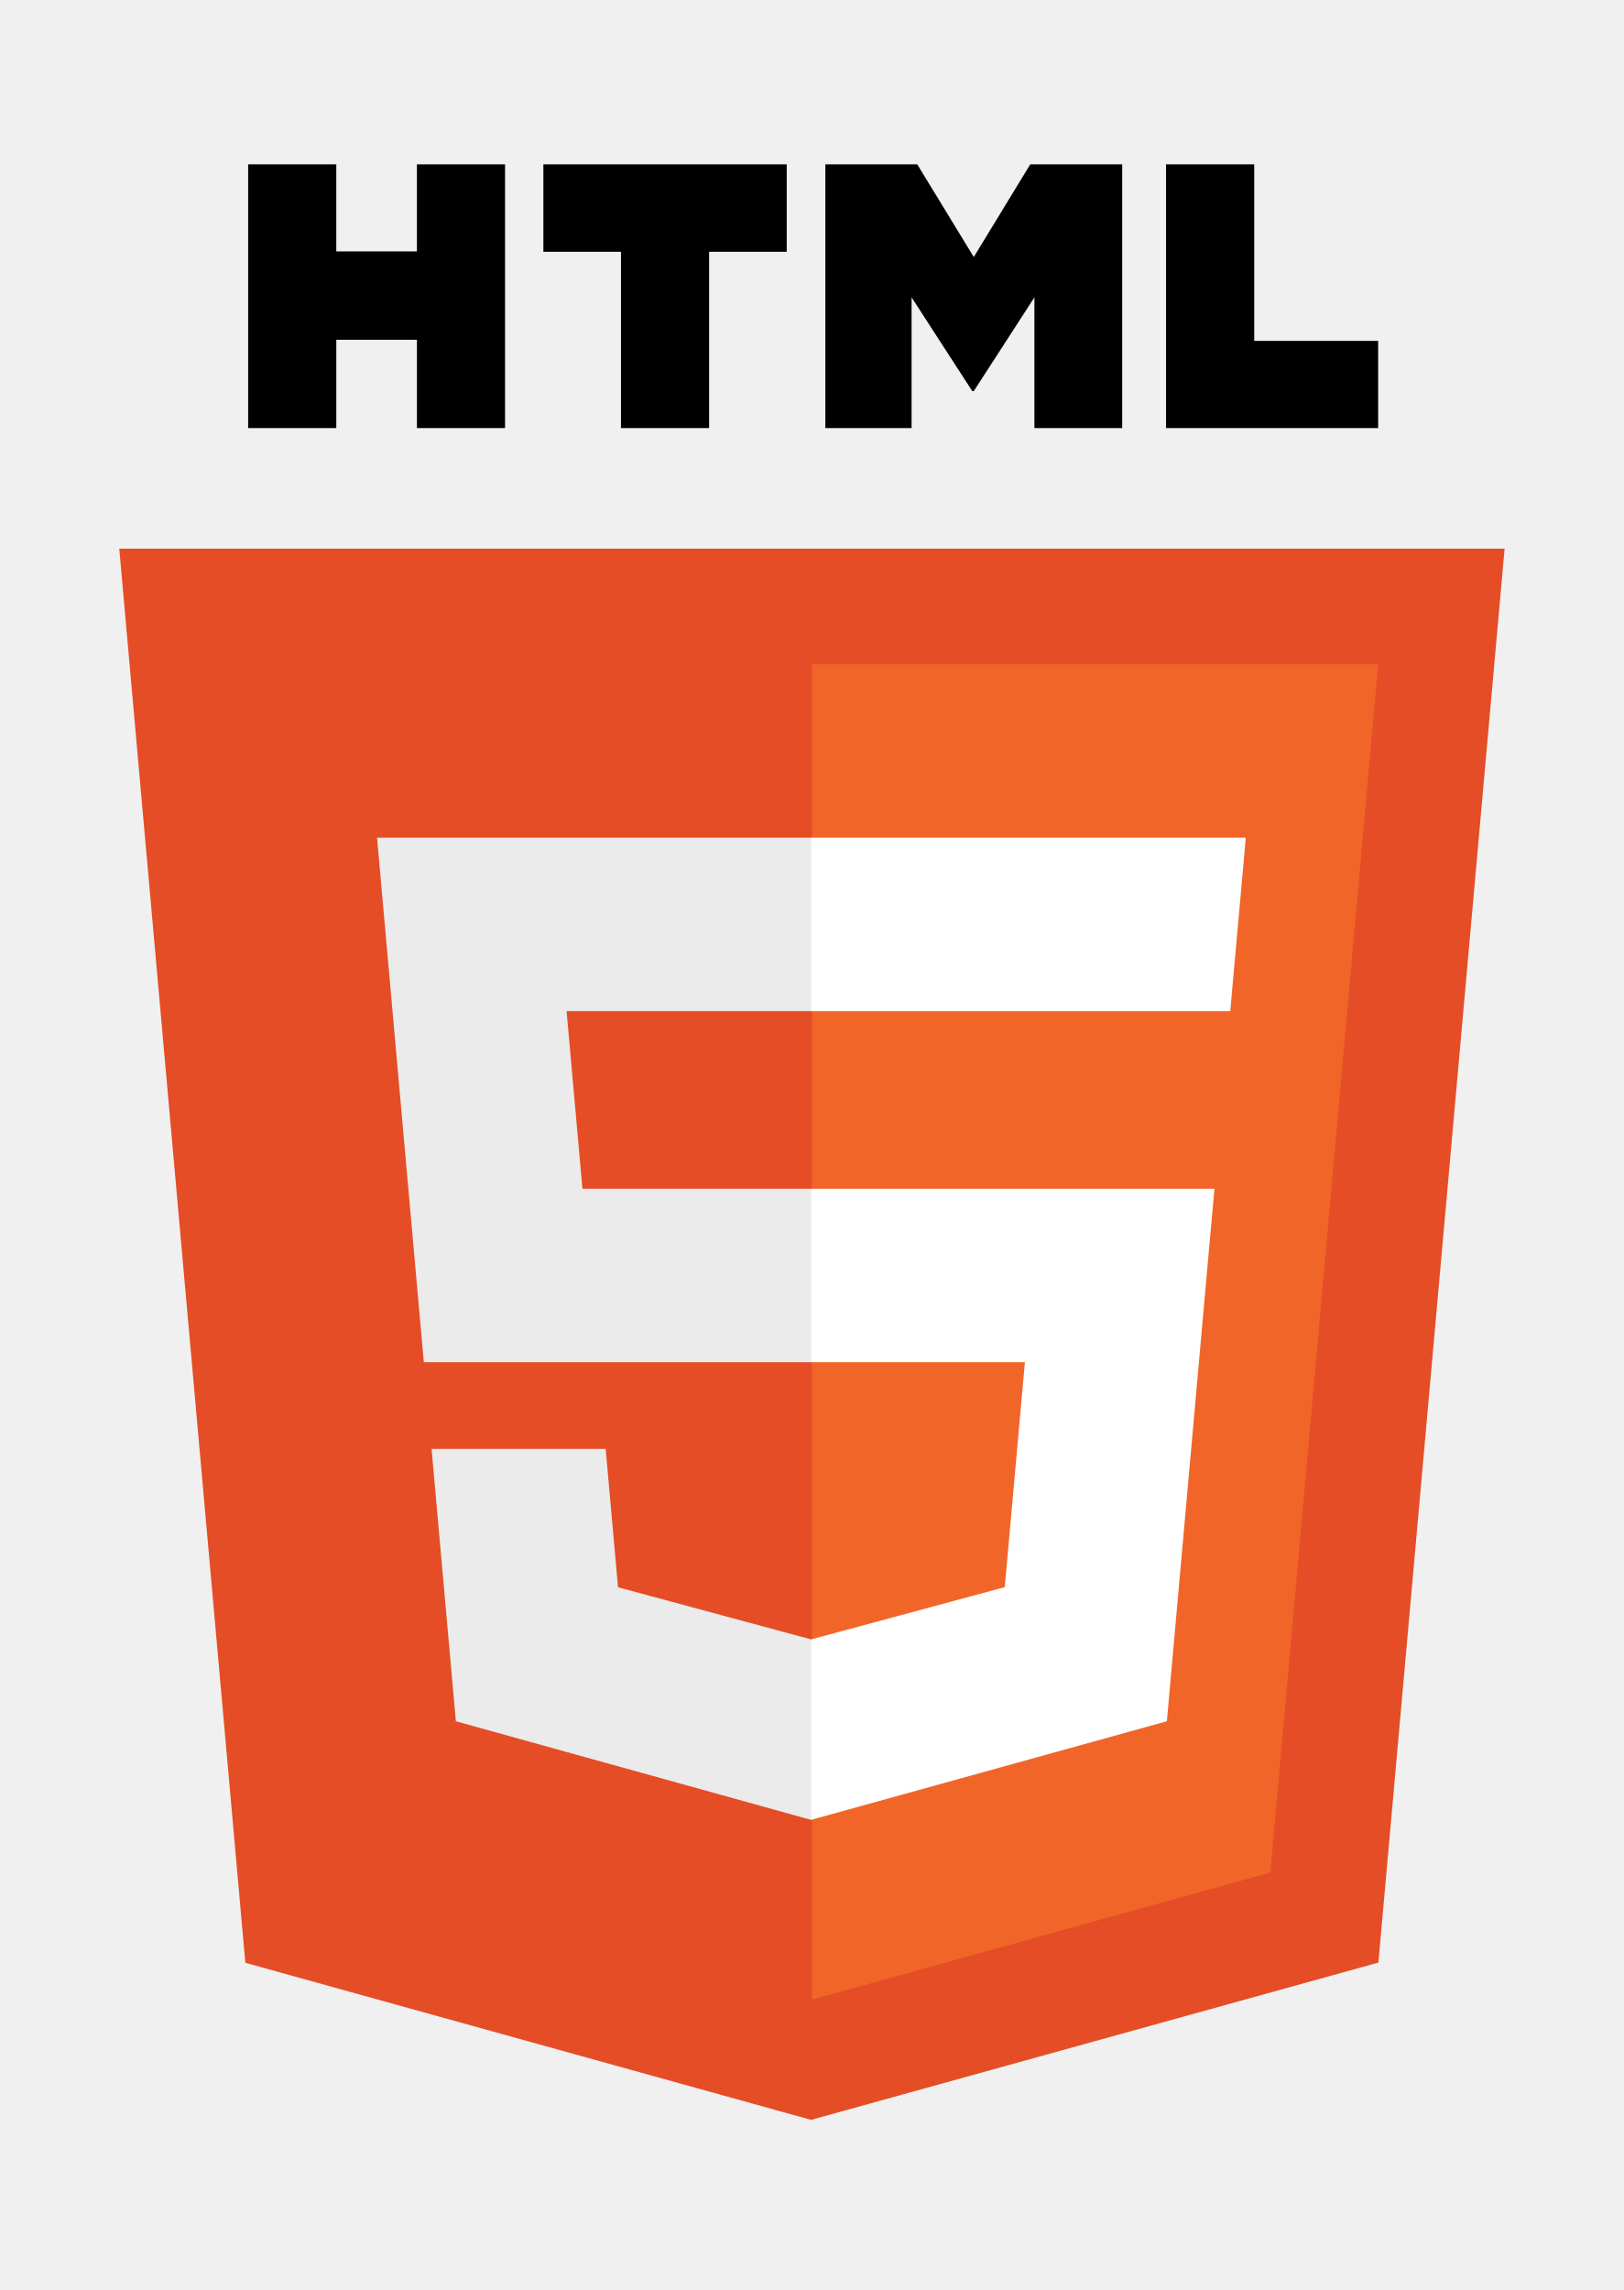
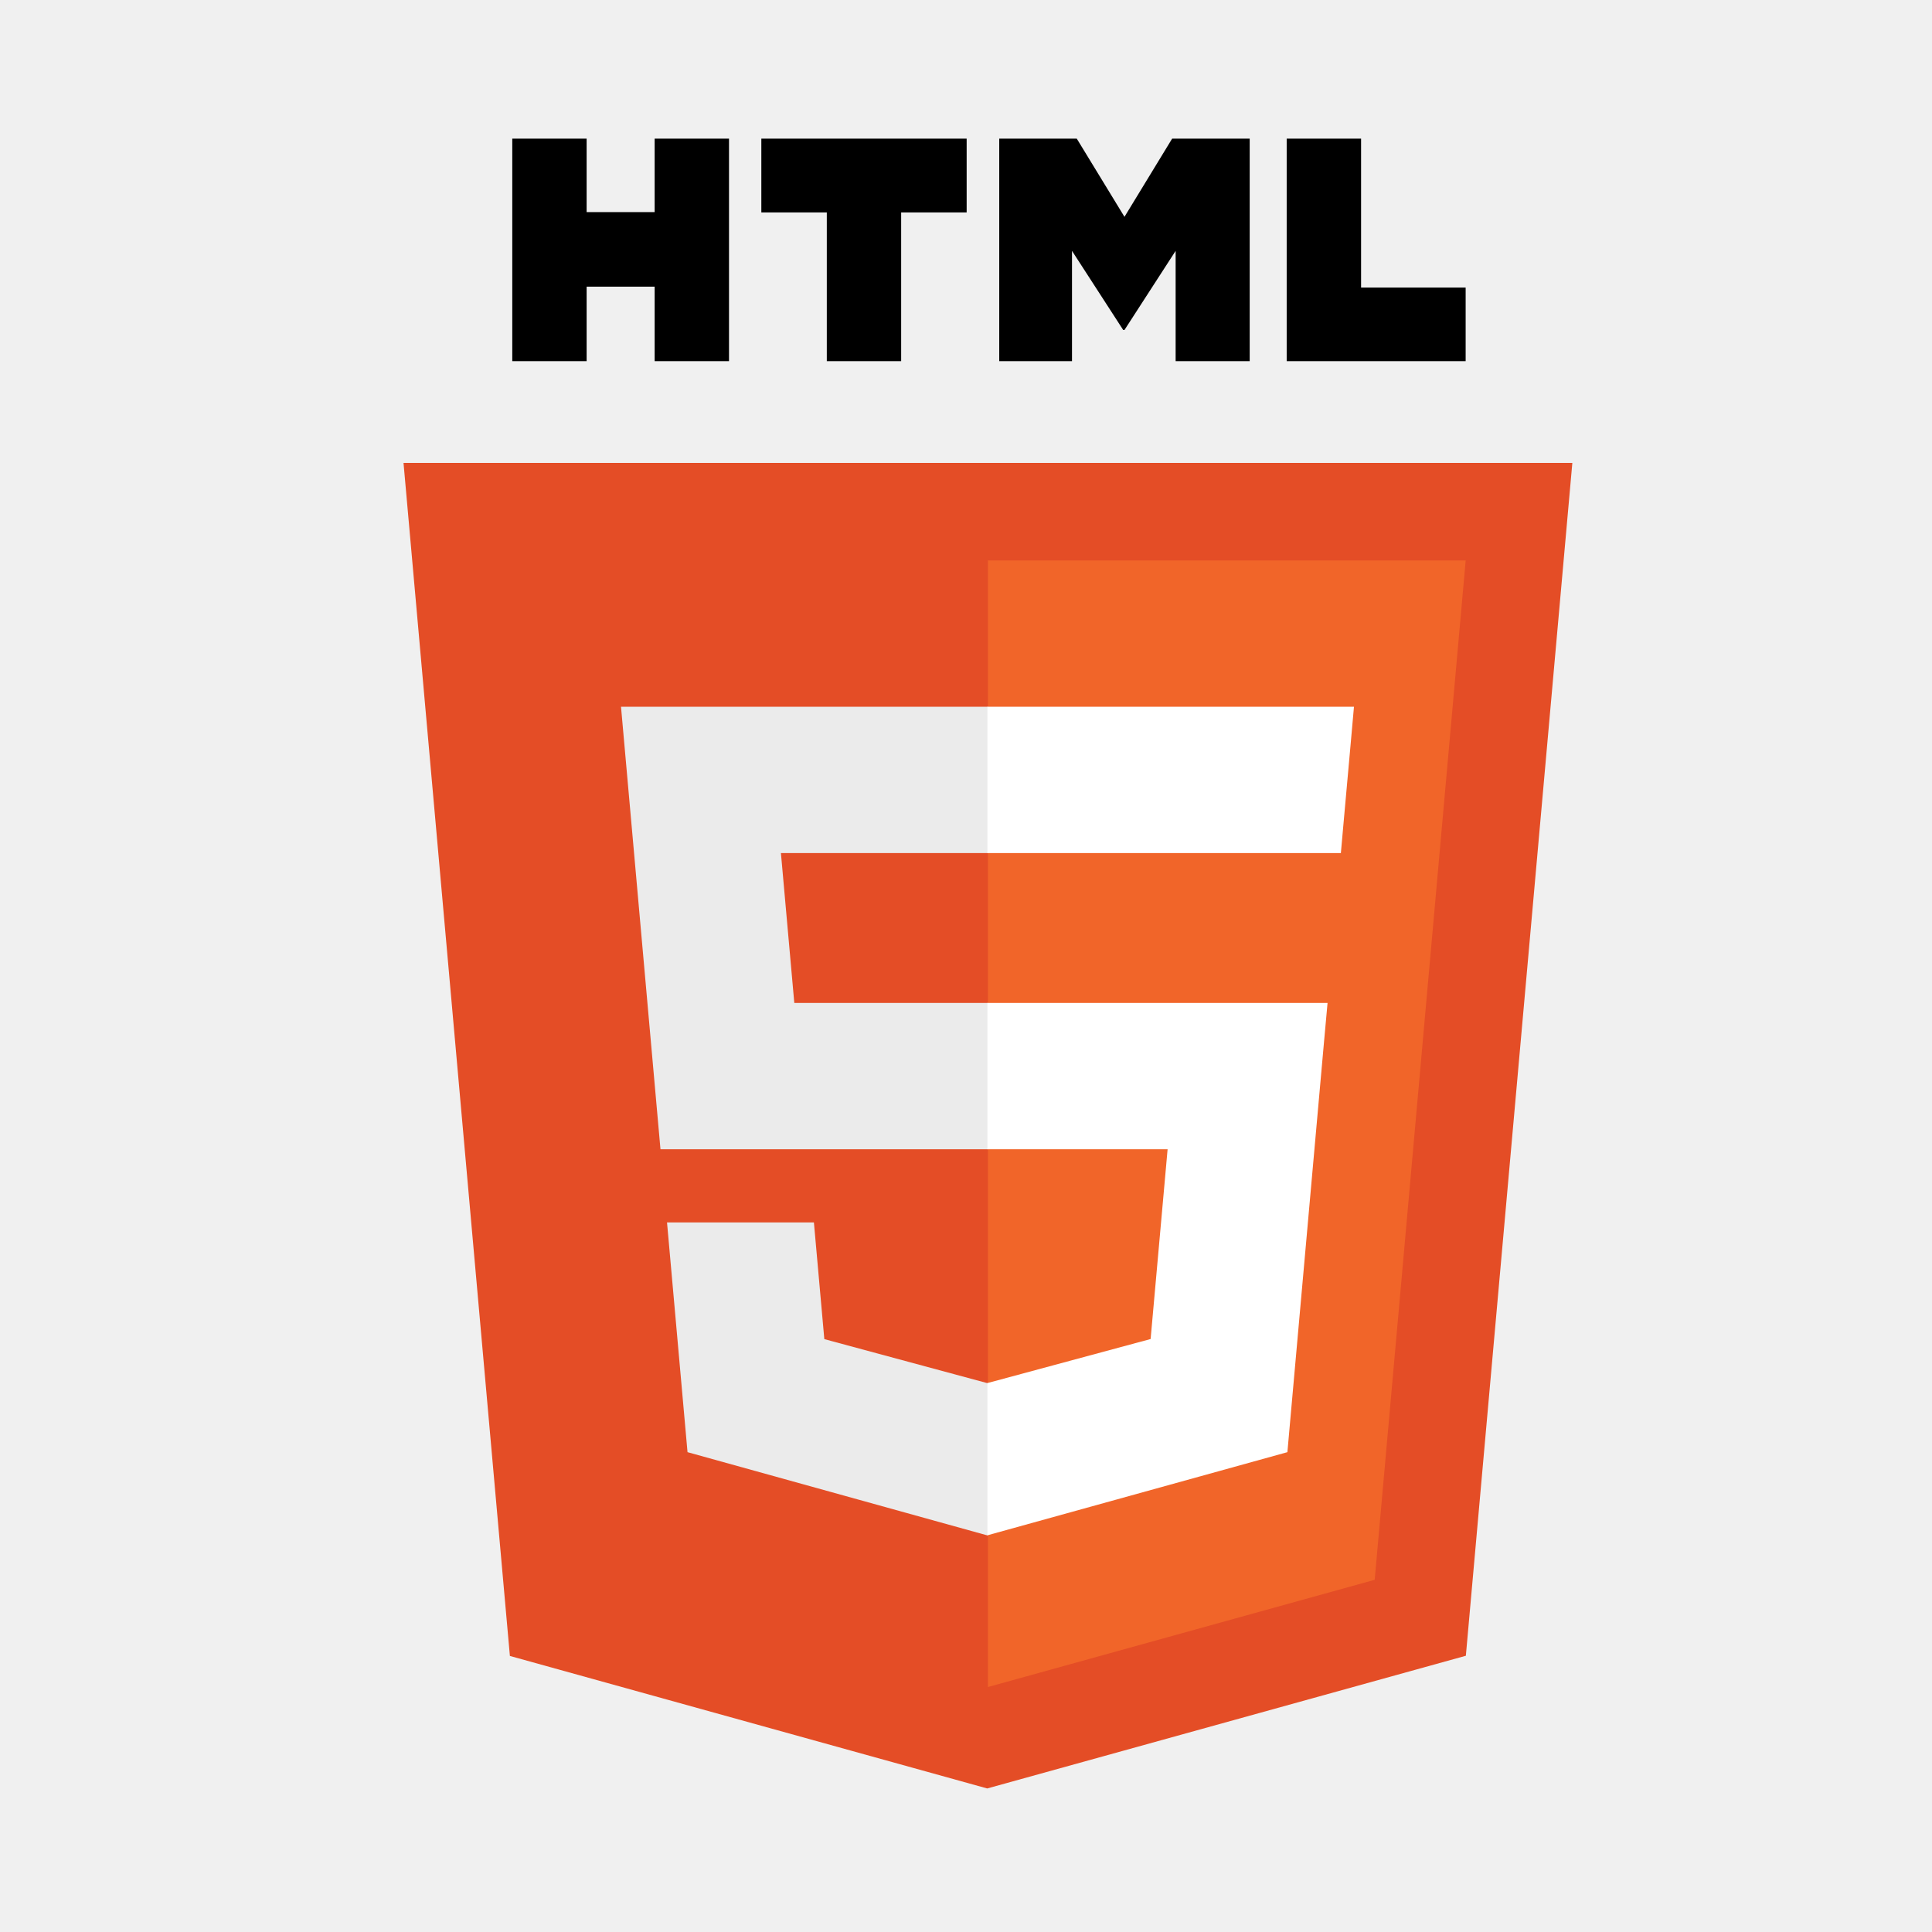
- <svg xmlns="http://www.w3.org/2000/svg" width="1773" height="2500" viewBox="0 0 256 361" preserveAspectRatio="xMinYMin meet" version="1.1" id="svg12">
+ <svg xmlns="http://www.w3.org/2000/svg" width="2500" height="2500" viewBox="0 0 360.97 361" preserveAspectRatio="xMinYMin meet" version="1.1" id="svg12">
  <defs id="defs16" />
-   <path d="M 237.199,86.492 217.303,309.384 127.866,334.179 38.677,309.419 18.801,86.492 Z" id="path2" style="fill:#e44d26;stroke-width:0.856" />
-   <path d="m 128,315.226 72.269,-20.035 17.002,-190.472 H 128 Z" id="path4" style="fill:#f16529;stroke-width:0.856" />
-   <path d="M 89.322,159.402 H 128 V 132.061 H 59.441 l 0.654,7.335 6.72,75.345 H 128 V 187.4 H 91.821 Z m 6.162,69.01 H 68.037 l 3.83,42.93 56.007,15.547 0.126,-0.034 v -28.446 l -0.12,0.032 -30.45,-8.222 z" id="path6" style="fill:#ebebeb;stroke-width:0.856" />
-   <path d="M 39.12,25.909 H 53.015 V 39.637 H 65.725 V 25.909 H 79.62 V 67.48 H 65.726 V 53.56 H 53.016 V 67.48 H 39.121 V 25.909 Z M 97.891,39.695 H 85.661 V 25.909 h 38.365 v 13.786 h -12.238 v 27.785 H 97.894 v -27.785 h -8.56e-4 z M 130.115,25.909 h 14.488 l 8.912,14.607 8.903,-14.607 h 14.494 v 41.57 h -13.838 v -20.604 l -9.559,14.78 h -0.24 l -9.565,-14.78 v 20.604 h -13.595 z m 53.711,0 h 13.899 v 27.83 h 19.539 V 67.48 H 183.825 V 25.909 Z" id="path8" style="stroke-width:0.856" />
-   <path d="m 127.906,214.741 h 33.668 l -3.174,35.459 -30.494,8.23 v 28.445 l 56.051,-15.534 0.411,-4.619 6.426,-71.98 0.667,-7.342 h -63.554 z m 0,-55.406 v 0.067 h 66.042 l 0.548,-6.145 1.246,-13.861 0.653,-7.335 h -68.489 v 27.275 z" id="path10" style="fill:#ffffff;stroke-width:0.856" />
+   <path d="M 293.797,86.492 273.9,309.384 184.464,334.179 95.274,309.419 75.398,86.492 Z" id="path2" style="fill:#e44d26;stroke-width:0.856" />
+   <path d="m 184.597,315.226 72.269,-20.035 17.002,-190.472 h -89.271 z" id="path4" style="fill:#f16529;stroke-width:0.856" />
+   <path d="m 145.919,159.402 h 38.678 v -27.341 h -68.559 l 0.654,7.335 6.72,75.345 h 61.184 v -27.341 h -36.179 z m 6.162,69.01 h -27.446 l 3.83,42.93 56.007,15.547 0.126,-0.034 v -28.446 l -0.12,0.032 -30.45,-8.222 z" id="path6" style="fill:#ebebeb;stroke-width:0.856" />
+   <path d="m 95.718,25.909 h 13.894 v 13.727 h 12.71 V 25.909 h 13.895 v 41.57 h -13.894 V 53.56 H 109.613 V 67.48 H 95.719 V 25.909 Z M 154.489,39.695 H 142.258 V 25.909 h 38.365 v 13.786 h -12.238 v 27.785 H 154.491 v -27.785 h -8.6e-4 z m 32.223,-13.786 h 14.488 l 8.912,14.607 8.903,-14.607 h 14.494 v 41.57 h -13.838 v -20.604 l -9.559,14.78 h -0.24 l -9.565,-14.78 v 20.604 h -13.595 z m 53.711,0 h 13.899 v 27.83 h 19.539 V 67.48 H 240.422 V 25.909 Z" id="path8" style="stroke-width:0.856" />
+   <path d="m 184.503,214.741 h 33.668 l -3.174,35.459 -30.494,8.23 v 28.445 l 56.051,-15.534 0.411,-4.619 6.426,-71.98 0.667,-7.342 h -63.554 z m 0,-55.406 v 0.067 h 66.042 l 0.548,-6.145 1.246,-13.861 0.653,-7.335 h -68.489 v 27.275 z" id="path10" style="fill:#ffffff;stroke-width:0.856" />
</svg>
